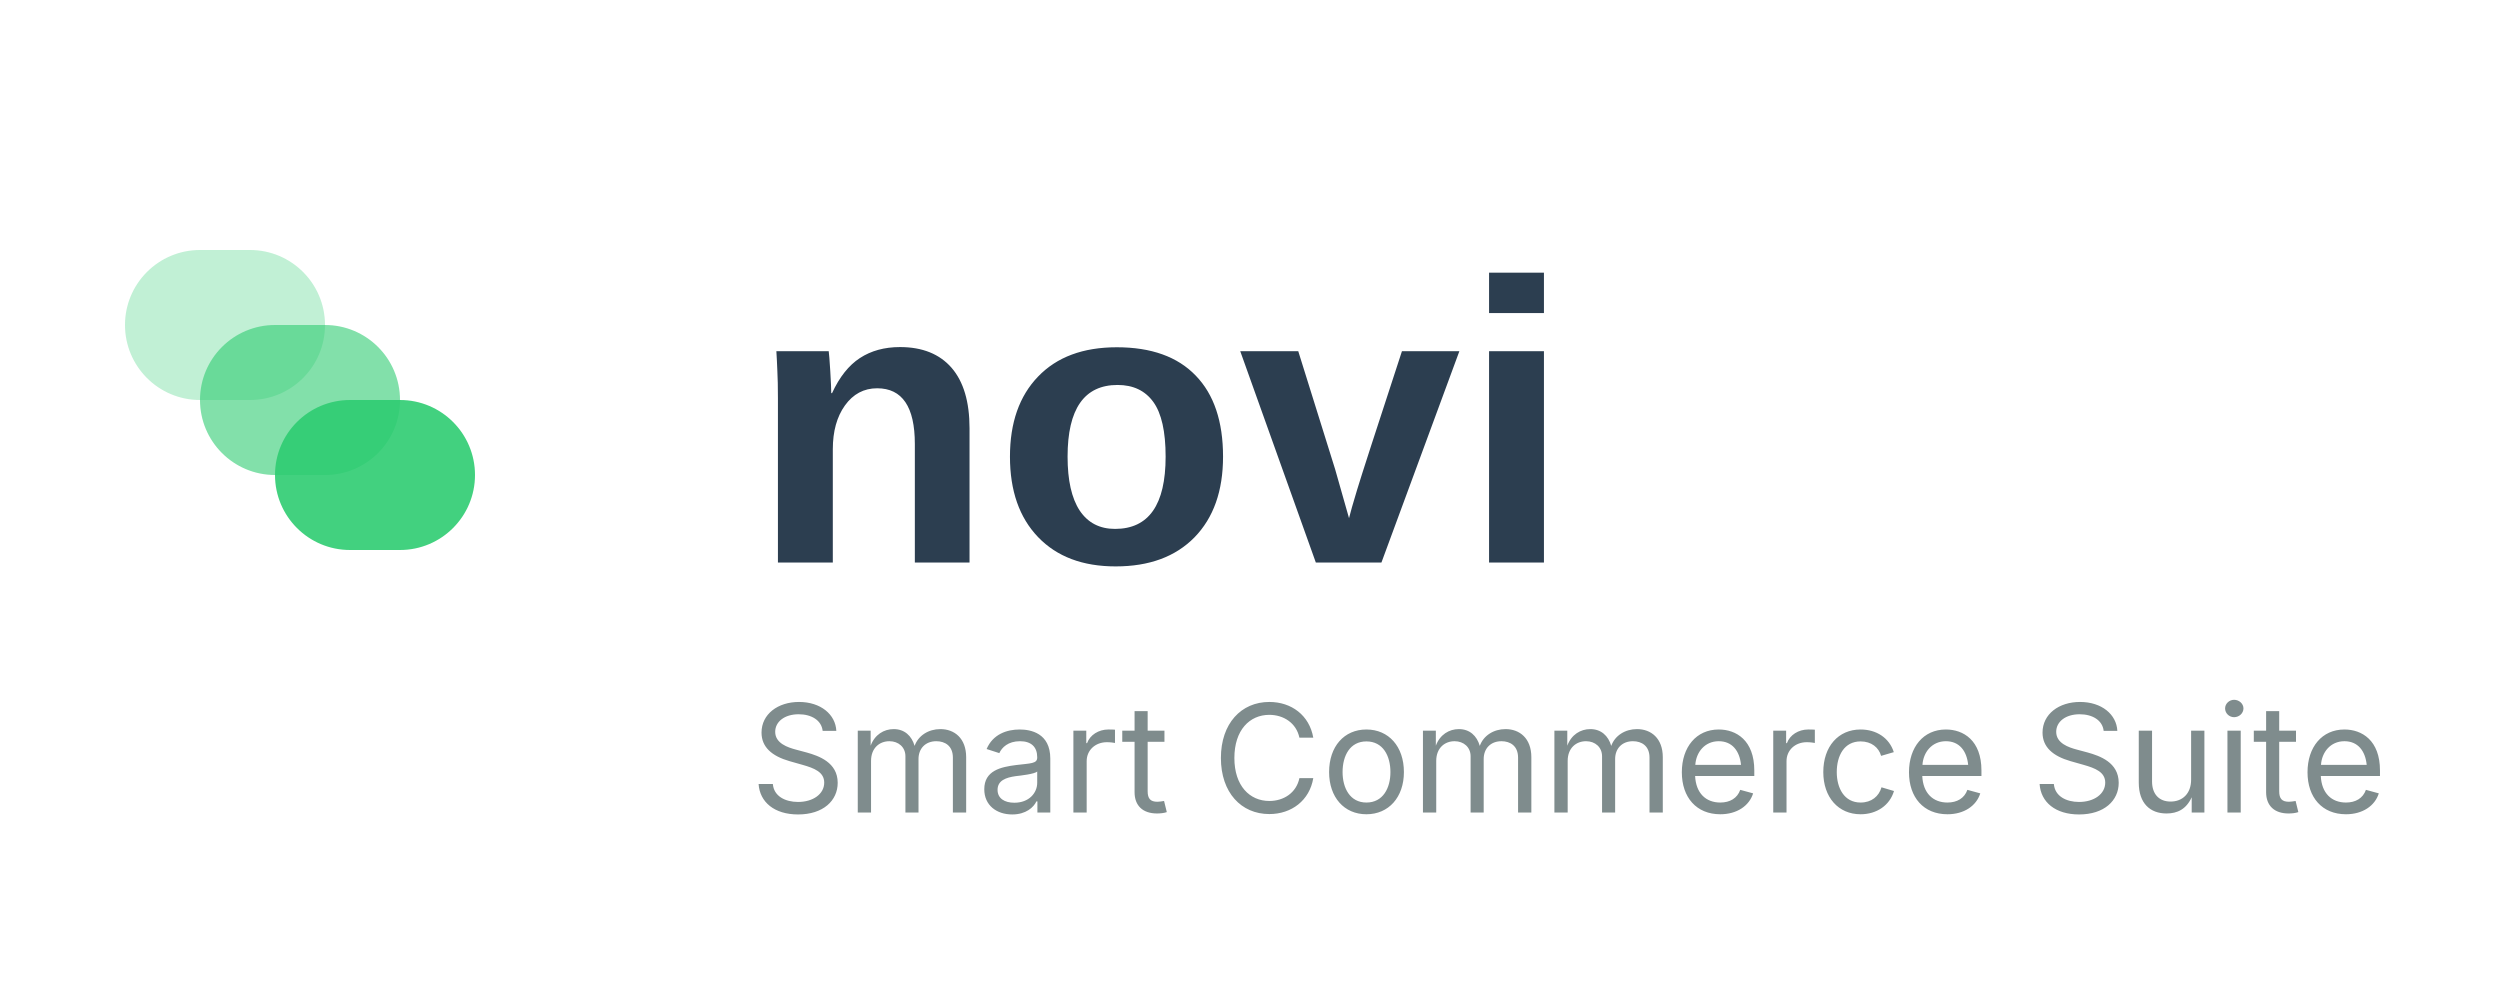
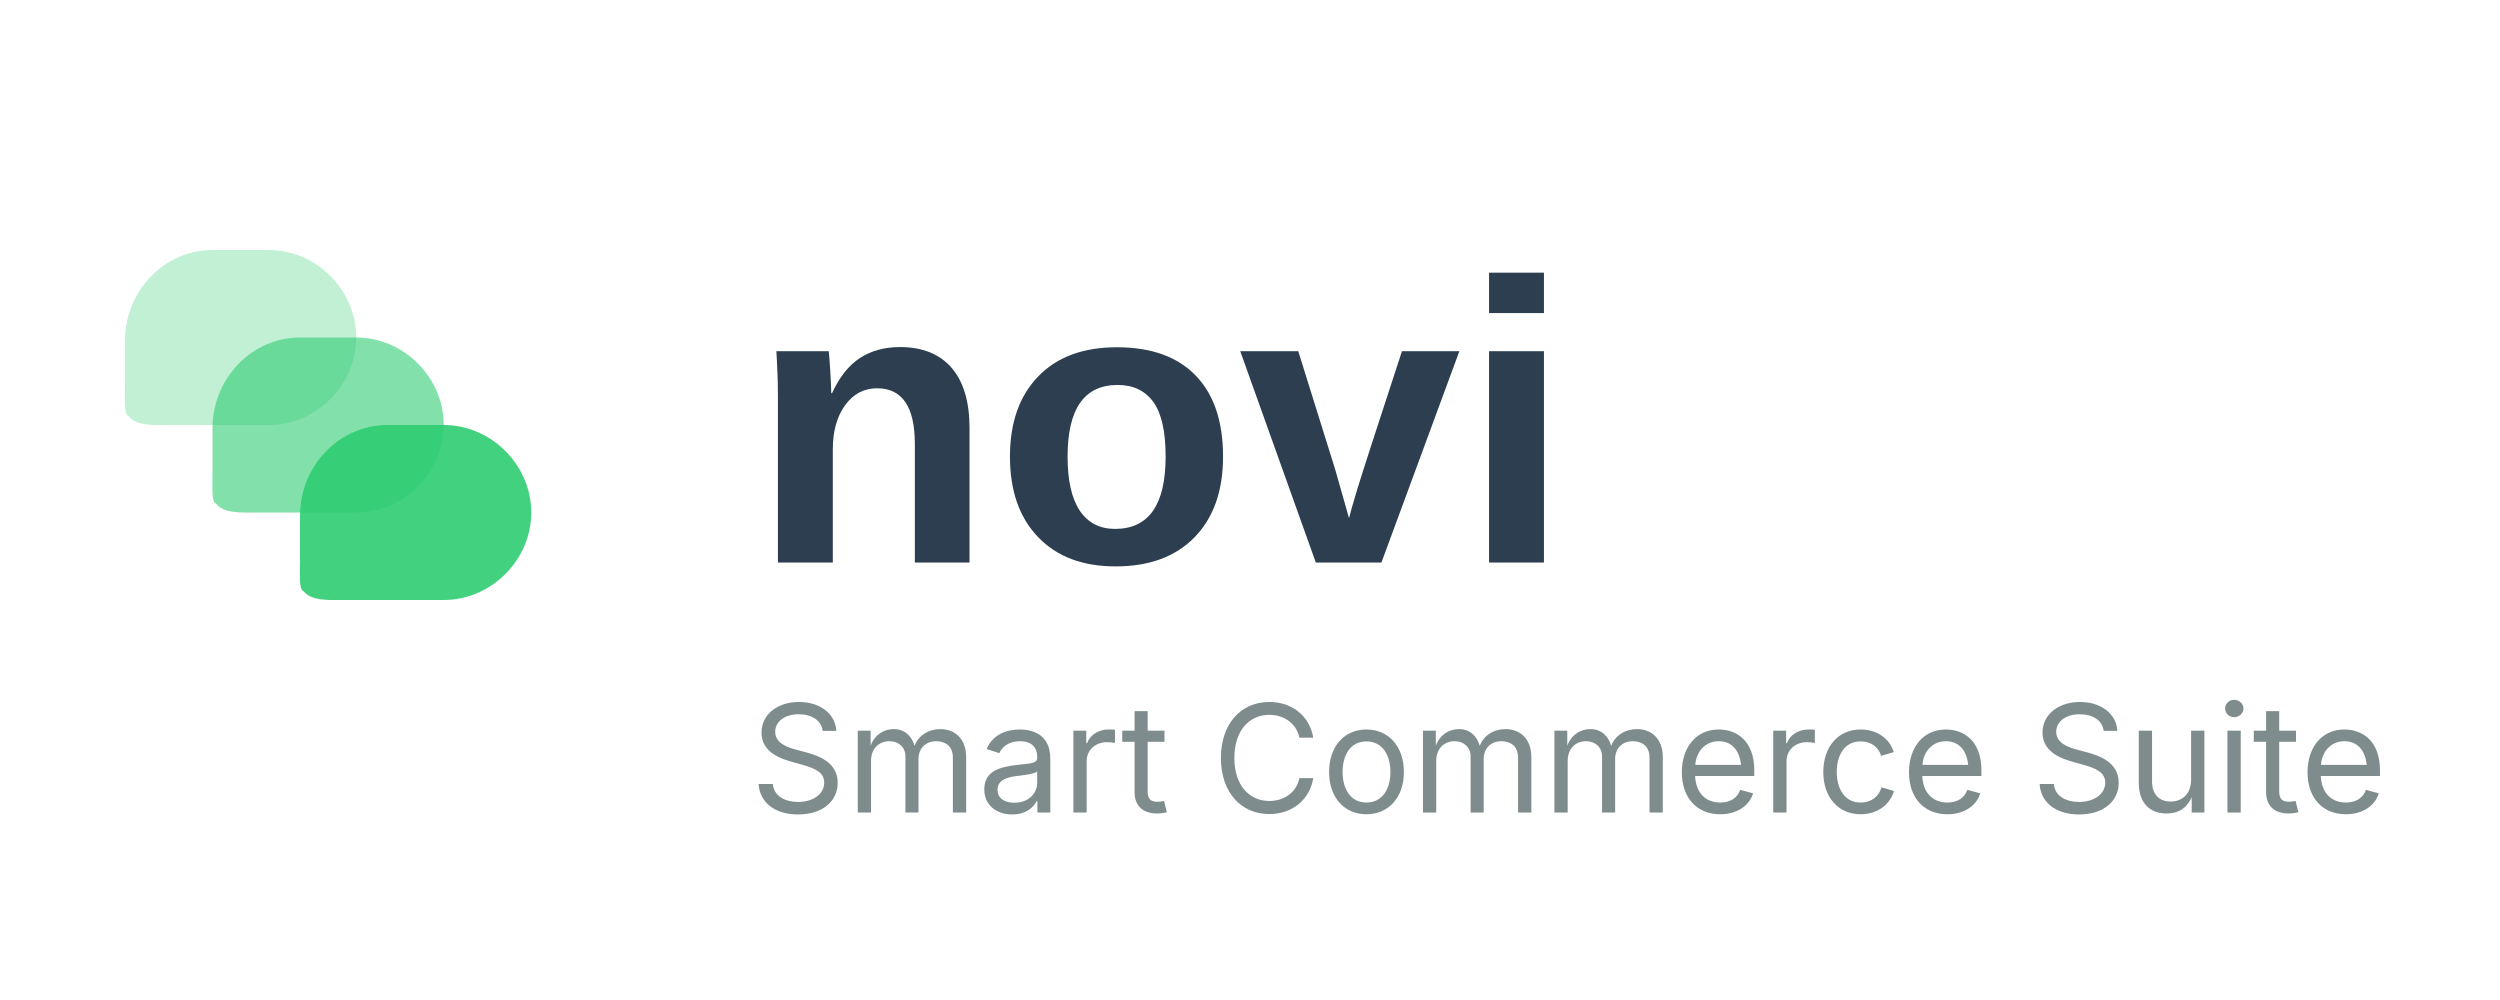
<svg xmlns="http://www.w3.org/2000/svg" width="200" height="80" viewBox="0 0 200 80">
  <defs>
    <linearGradient id="greenGradient" x1="0%" y1="0%" x2="100%" y2="100%">
      <stop offset="0%" style="stop-color:#2ECC71;stop-opacity:1" />
      <stop offset="100%" style="stop-color:#27AE60;stop-opacity:1" />
    </linearGradient>
    <style>
      .chat-bubble {
        animation: chatPulse 3s ease-in-out infinite;
      }
      .chat-bubble:nth-child(1) { animation-delay: 0s; }
      .chat-bubble:nth-child(2) { animation-delay: 0.5s; }
      .chat-bubble:nth-child(3) { animation-delay: 1s; }
      
      @keyframes chatPulse {
        0%, 70%, 100% { transform: scale(1); }
        35% { transform: scale(1.1); }
      }
    </style>
  </defs>
  <g transform="translate(10, 20)">
-     <rect class="chat-bubble" x="0" y="0" width="16" height="12" rx="6" ry="6" fill="#2ECC71" opacity="0.3" />
-     <rect class="chat-bubble" x="6" y="6" width="16" height="12" rx="6" ry="6" fill="#2ECC71" opacity="0.6" />
-     <rect class="chat-bubble" x="12" y="12" width="16" height="12" rx="6" ry="6" fill="#2ECC71" opacity="0.9" />
+     <path class="chat-bubble" d="M7,0h4.5c3.8,0,7,3.2,7,7l0,0c0,3.8-3.2,7-7,7H7c-1.2,0-2.4,0-3.6,0c-1,0-2.5,0.1-3.1-0.7C-0.1,13.2,0,12,0,10.8   c0-1.3,0-2.5,0-3.5l0,0C0,3.2,3.2,0,7,0z" fill="#2ECC71" opacity="0.3" />
+     <path class="chat-bubble" d="M14,7h4.5c3.8,0,7,3.2,7,7l0,0c0,3.8-3.2,7-7,7h-4.5c-1.2,0-2.4,0-3.6,0c-1,0-2.5,0.1-3.1-0.7C6.9,20.2,7,19,7,17.8   c0-1.3,0-2.5,0-3.5l0,0C7,10.2,10.2,7,14,7z" fill="#2ECC71" opacity="0.6" />
+     <path class="chat-bubble" d="M21,14h4.5c3.8,0,7,3.2,7,7l0,0c0,3.8-3.2,7-7,7h-4.5c-1.2,0-2.4,0-3.6,0c-1,0-2.5,0.1-3.1-0.7   C13.9,27.2,14,26,14,24.8c0-1.3,0-2.5,0-3.5l0,0C14,17.2,17.2,14,21,14z" fill="#2ECC71" opacity="0.9" />
  </g>
-   <text x="60" y="45" font-family="Poppins, Arial, sans-serif" font-size="32" font-weight="600" fill="#2C3E50">
+   <text x="60" y="45" font-family="Poppins, Arial, sans-serif" font-size="32" font-weight="600" fill="#2C3E50" class="logo-text">
    novi
  </text>
-   <text x="60" y="65" font-family="Inter, Arial, sans-serif" font-size="12" fill="#7f8c8d">
+   <text x="60" y="65" font-family="Inter, Arial, sans-serif" font-size="12" fill="#7f8c8d" class="logo-tagline">
    Smart Commerce Suite
  </text>
</svg>
